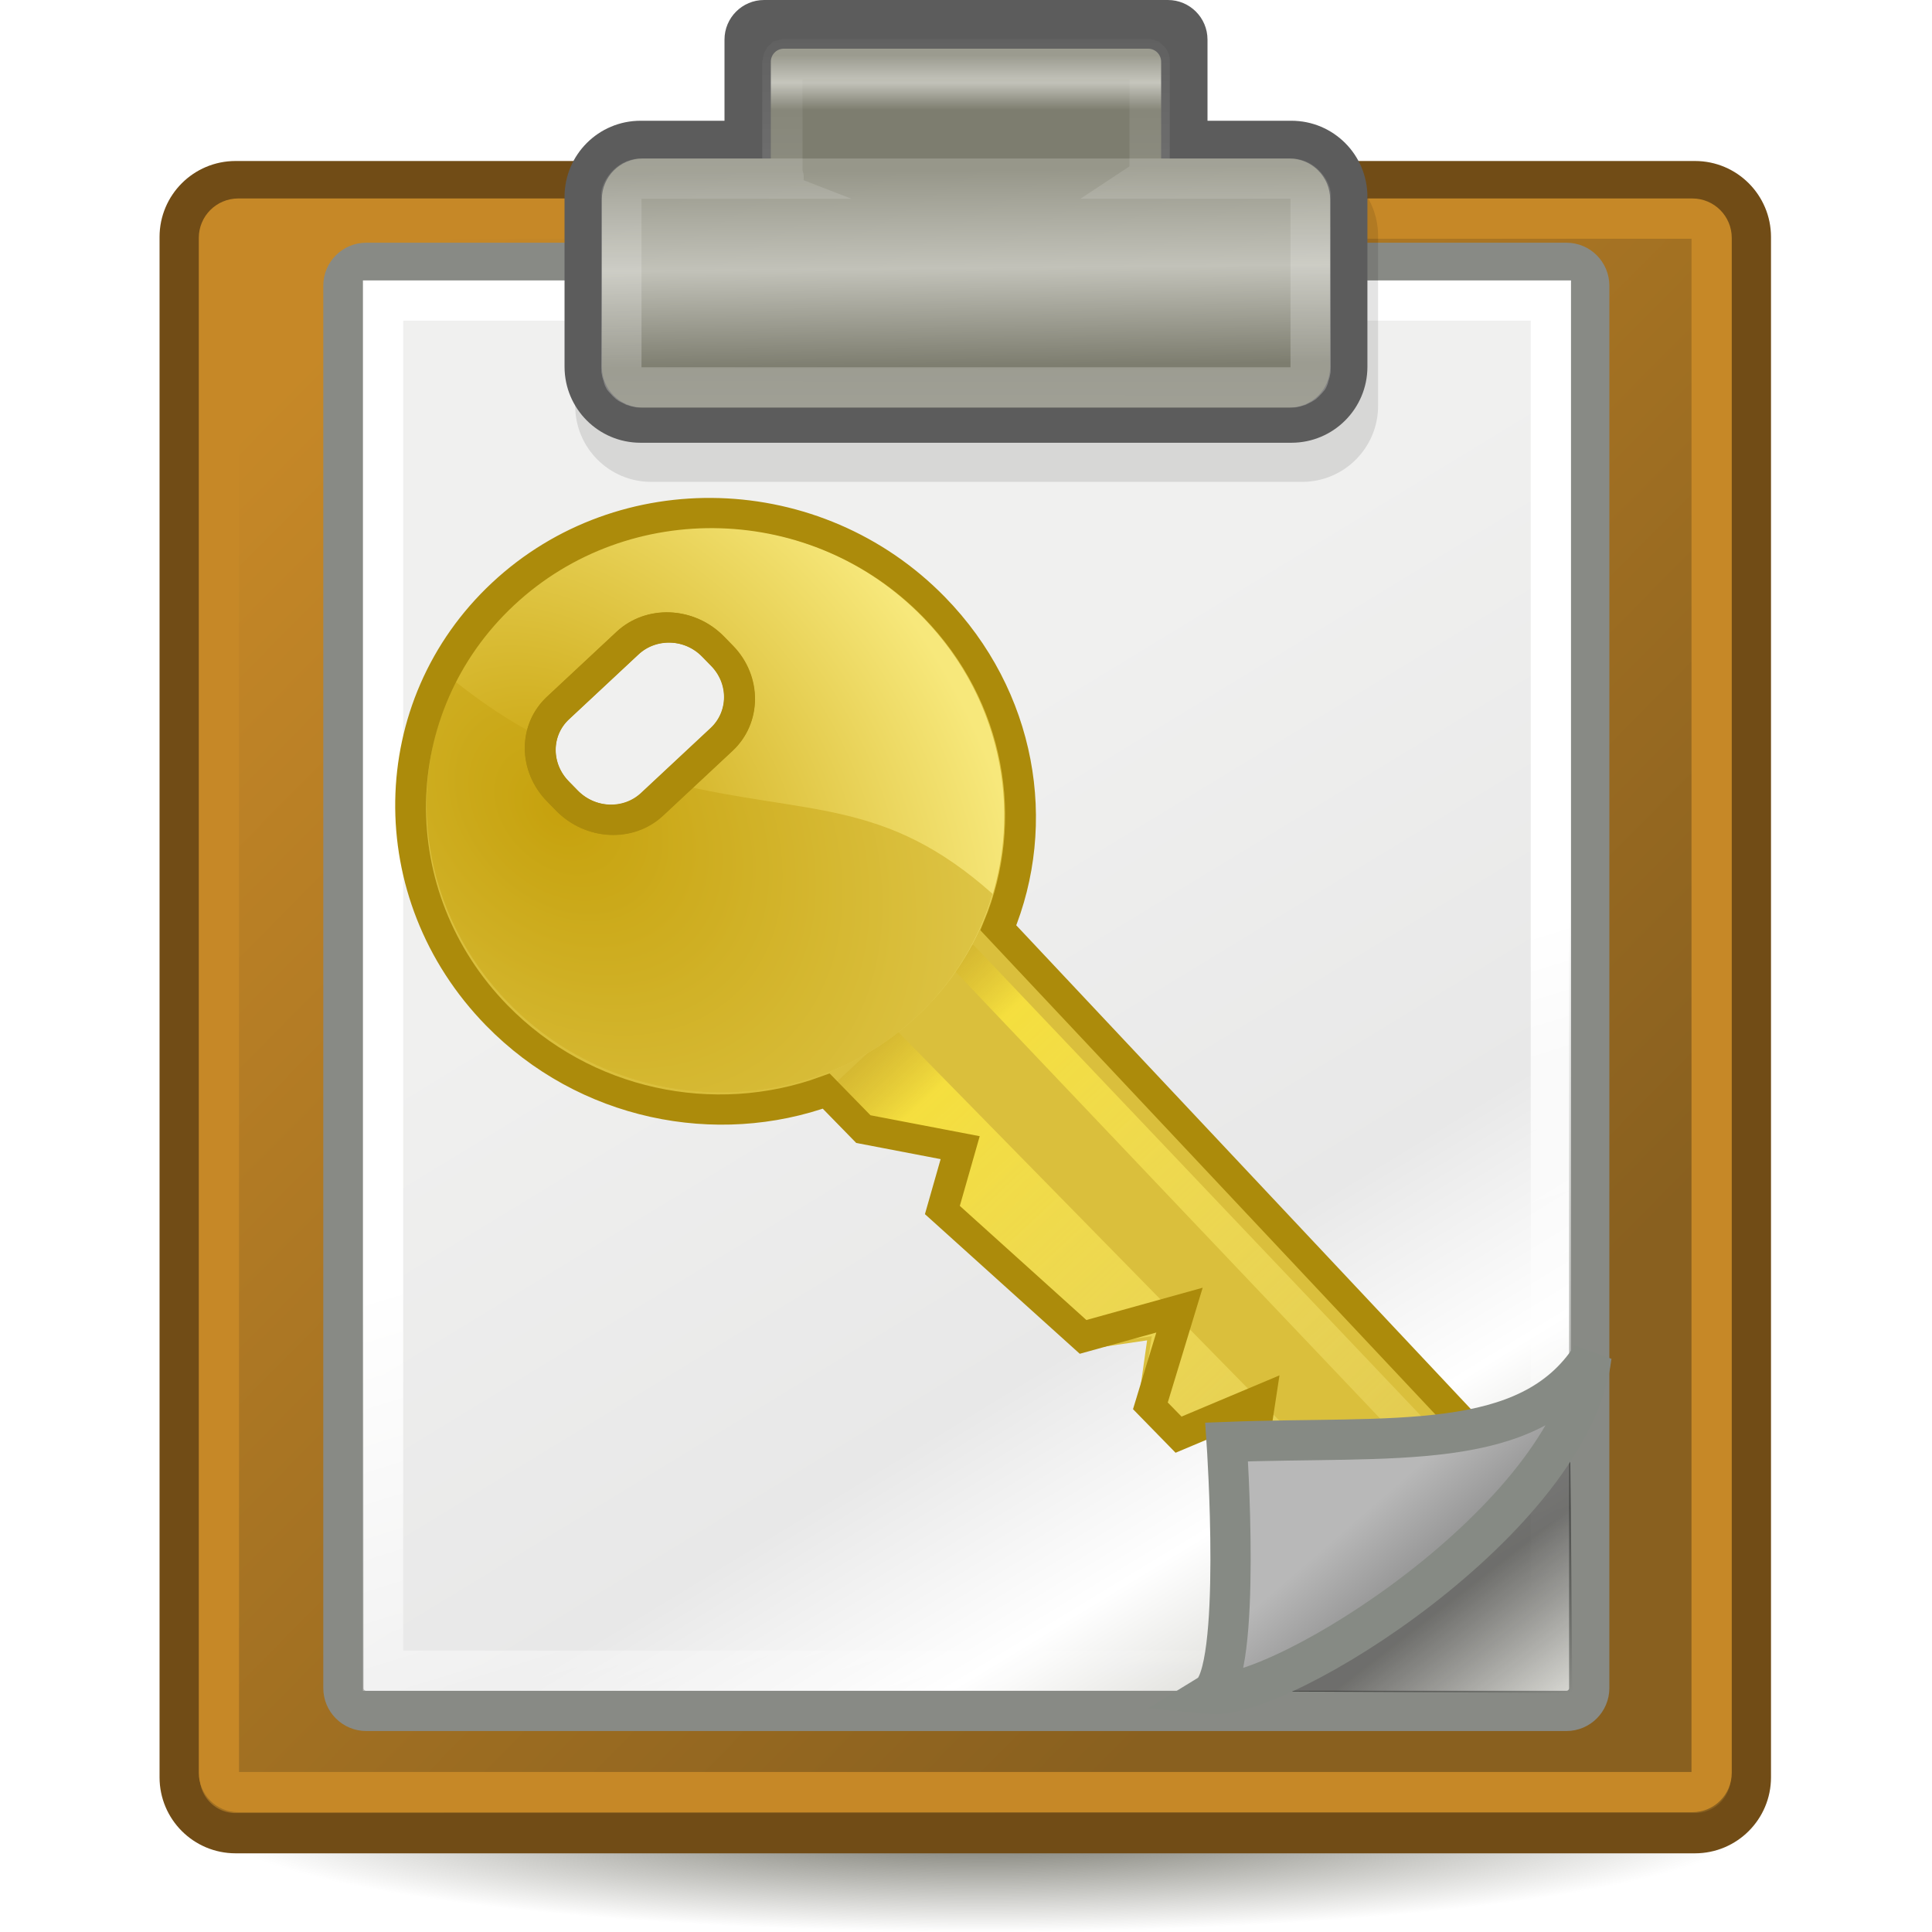
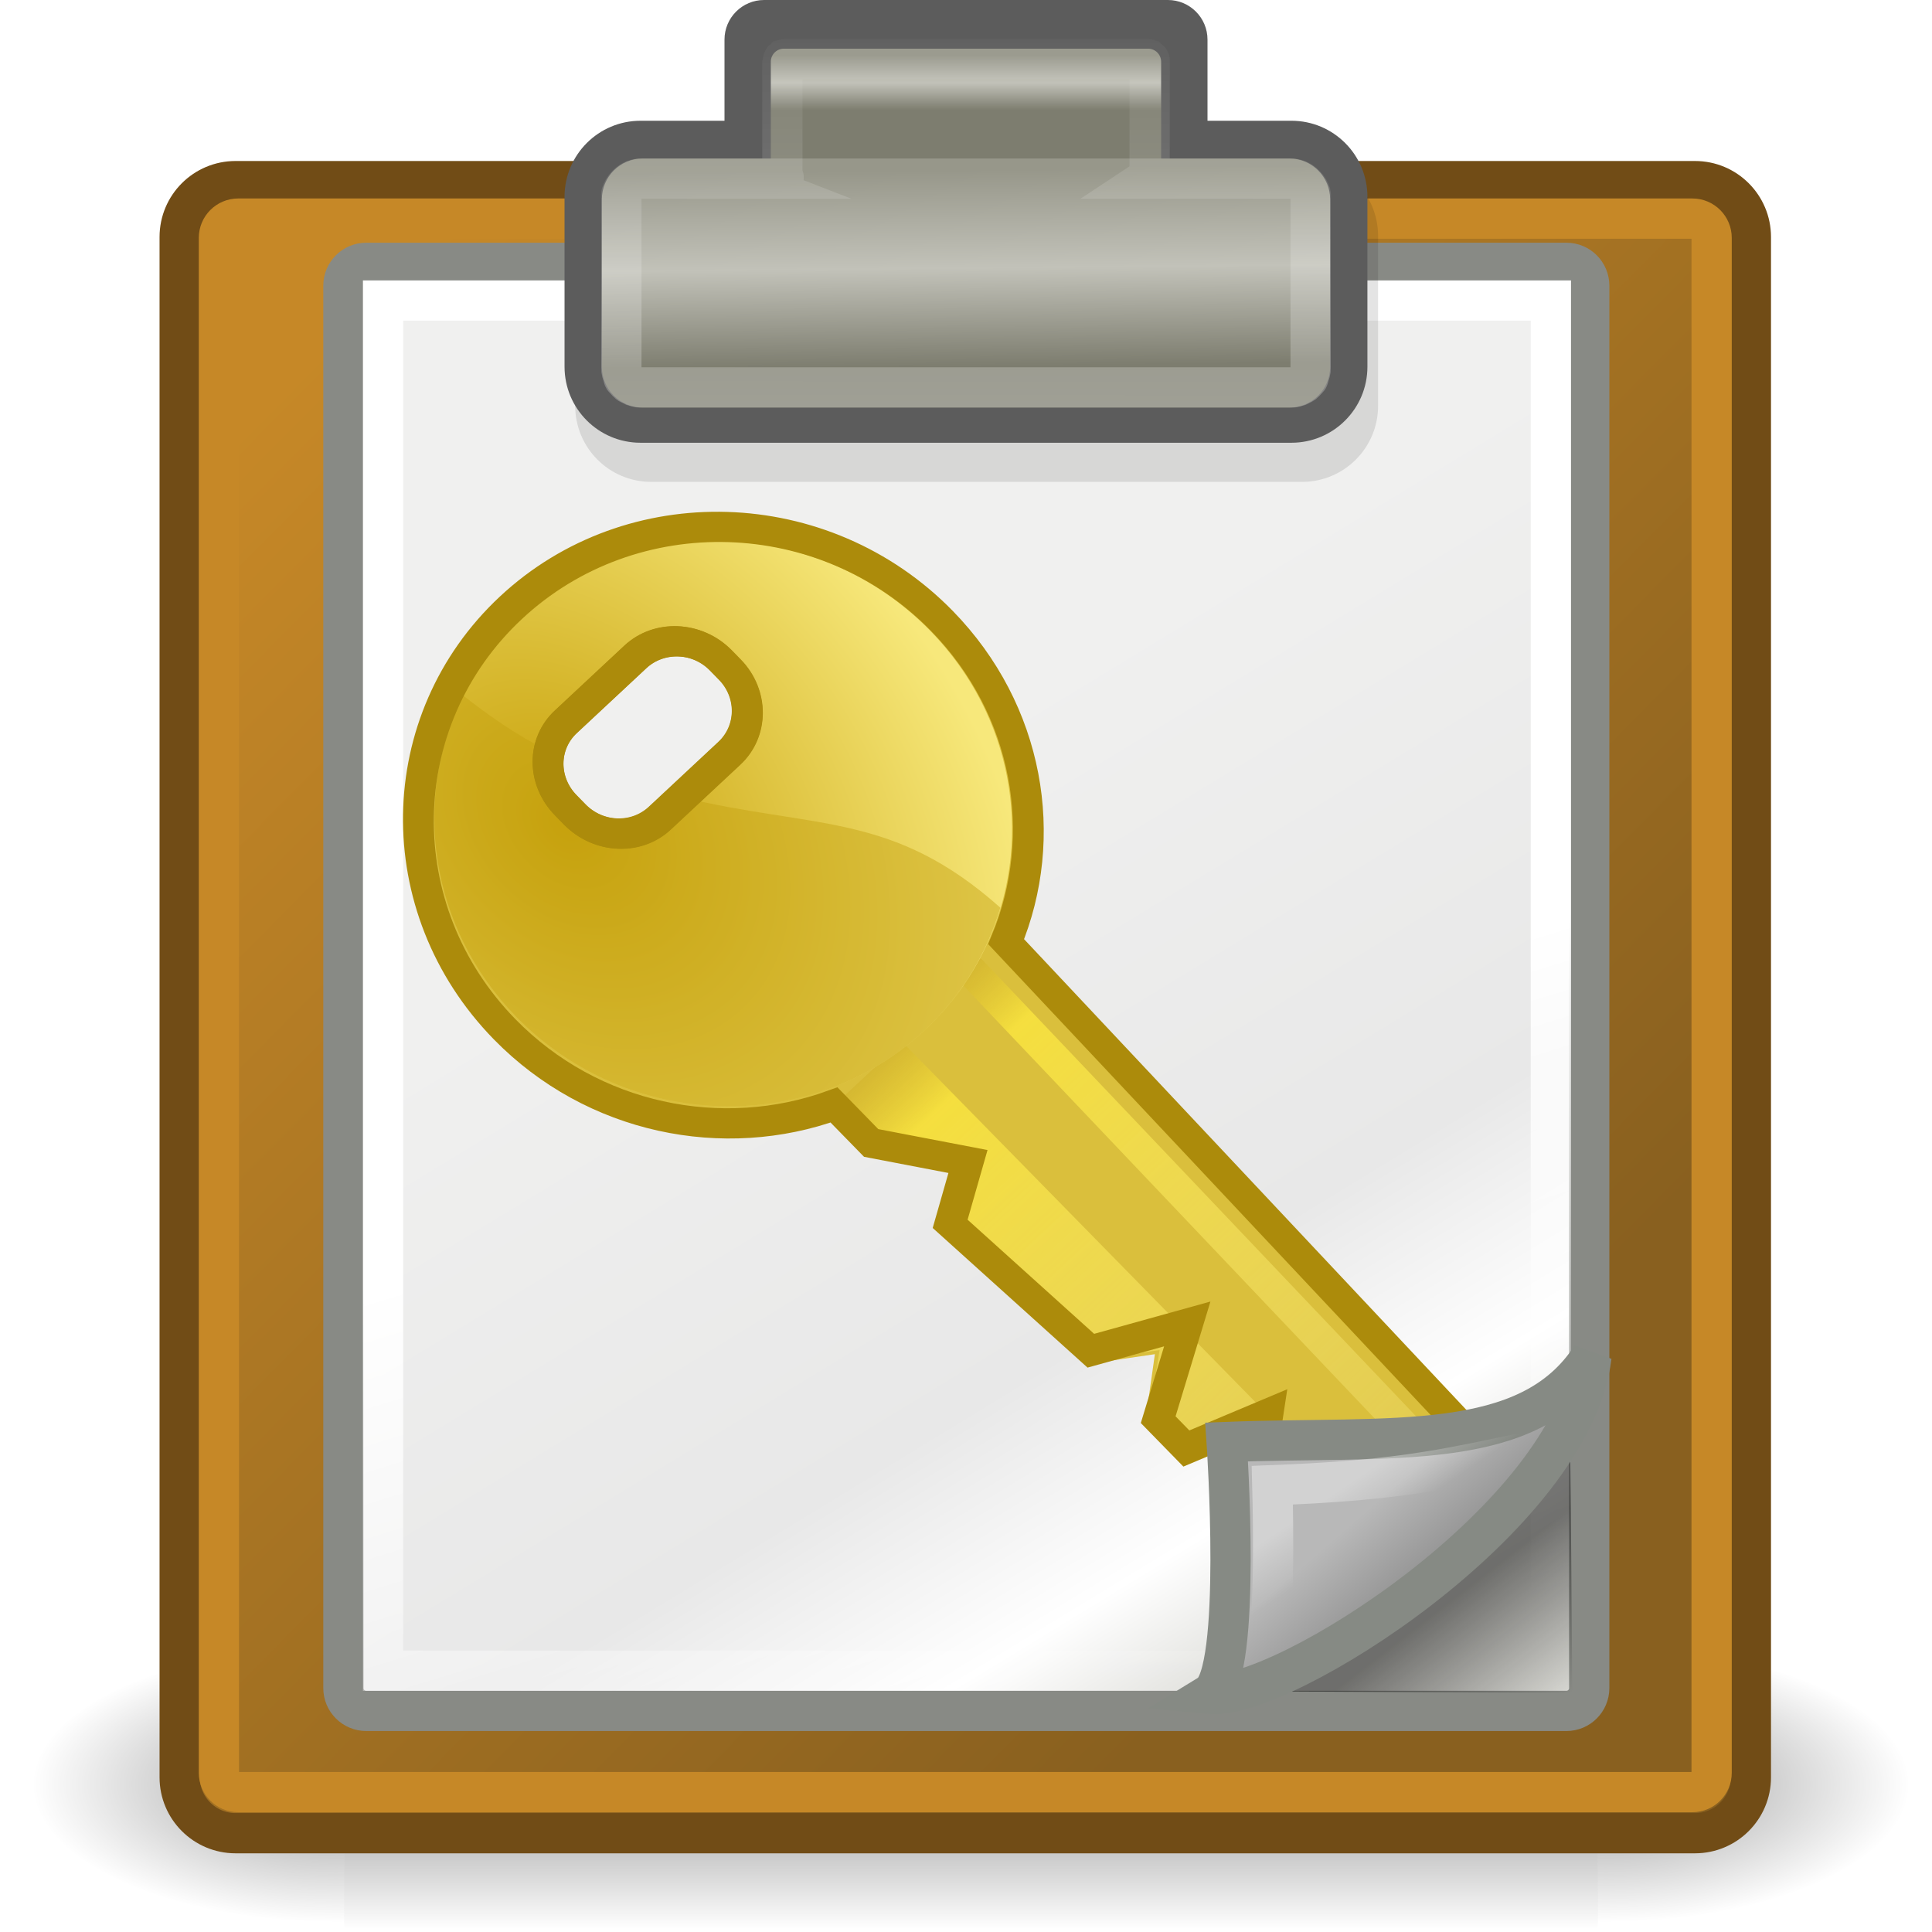
- <svg xmlns="http://www.w3.org/2000/svg" xmlns:xlink="http://www.w3.org/1999/xlink" width="48px" height="48px" id="svg12360">
+ <svg xmlns="http://www.w3.org/2000/svg" xmlns:xlink="http://www.w3.org/1999/xlink" width="48px" height="48px" id="svg12360" version="1.1">
  <defs id="defs12362">
+     <radialGradient xlink:href="#linearGradient5060" id="radialGradient5031" gradientUnits="userSpaceOnUse" gradientTransform="matrix(-2.774389,0,0,1.969706,112.7623,-872.8854)" cx="605.714" cy="486.648" fx="605.714" fy="486.648" r="117.143" />
+     <linearGradient id="linearGradient5060">
+       <stop style="stop-color:black;stop-opacity:1;" offset="0" id="stop5062" />
+       <stop style="stop-color:black;stop-opacity:0;" offset="1" id="stop5064" />
+     </linearGradient>
+     <radialGradient xlink:href="#linearGradient5060" id="radialGradient5029" gradientUnits="userSpaceOnUse" gradientTransform="matrix(2.774389,0,0,1.969706,-1891.633,-872.8854)" cx="605.714" cy="486.648" fx="605.714" fy="486.648" r="117.143" />
+     <linearGradient id="linearGradient5048">
+       <stop style="stop-color:black;stop-opacity:0;" offset="0" id="stop5050" />
+       <stop id="stop5056" offset="0.5" style="stop-color:black;stop-opacity:1;" />
+       <stop style="stop-color:black;stop-opacity:0;" offset="1" id="stop5052" />
+     </linearGradient>
+     <linearGradient xlink:href="#linearGradient5048" id="linearGradient5027" gradientUnits="userSpaceOnUse" gradientTransform="matrix(2.774389,0,0,1.969706,-1892.179,-872.8854)" x1="302.857" y1="366.648" x2="302.857" y2="609.505" />
    <linearGradient id="linearGradient2259">
      <stop style="stop-color:#ffffff;stop-opacity:1;" offset="0" id="stop2261" />
      <stop style="stop-color:#ffffff;stop-opacity:0;" offset="1" id="stop2263" />
    </linearGradient>
    <linearGradient id="linearGradient2251">
      <stop style="stop-color:#ffffff;stop-opacity:1;" offset="0" id="stop2253" />
      <stop style="stop-color:#ffffff;stop-opacity:0;" offset="1" id="stop2255" />
    </linearGradient>
    <linearGradient id="linearGradient2239">
      <stop style="stop-color:#ffffff;stop-opacity:1;" offset="0" id="stop2241" />
      <stop style="stop-color:#ffffff;stop-opacity:0;" offset="1" id="stop2243" />
    </linearGradient>
    <linearGradient id="linearGradient2224">
      <stop style="stop-color:#7c7c7c;stop-opacity:1;" offset="0" id="stop2226" />
      <stop style="stop-color:#b8b8b8;stop-opacity:1;" offset="1" id="stop2228" />
    </linearGradient>
    <linearGradient id="linearGradient2216">
      <stop style="stop-color:#000000;stop-opacity:1;" offset="0" id="stop2218" />
      <stop style="stop-color:#000000;stop-opacity:0;" offset="1" id="stop2220" />
    </linearGradient>
    <linearGradient id="linearGradient15234">
      <stop style="stop-color:#97978a;stop-opacity:1;" offset="0" id="stop15236" />
      <stop id="stop15242" offset="0.5" style="stop-color:#c2c2b9;stop-opacity:1;" />
      <stop style="stop-color:#7d7d6f;stop-opacity:1;" offset="1" id="stop15238" />
    </linearGradient>
    <linearGradient id="linearGradient15218">
      <stop style="stop-color:#f0f0ef;stop-opacity:1;" offset="0" id="stop15220" />
      <stop id="stop2269" offset="0.599" style="stop-color:#e8e8e8;stop-opacity:1;" />
      <stop id="stop2267" offset="0.828" style="stop-color:#ffffff;stop-opacity:1;" />
      <stop style="stop-color:#d8d8d3;stop-opacity:1;" offset="1" id="stop15222" />
    </linearGradient>
    <linearGradient id="linearGradient14484">
      <stop style="stop-color:#c68827;stop-opacity:1;" offset="0" id="stop14486" />
      <stop style="stop-color:#89601f;stop-opacity:1;" offset="1" id="stop14488" />
    </linearGradient>
    <linearGradient id="linearGradient13746">
      <stop style="stop-color:#646459;stop-opacity:1;" offset="0" id="stop13748" />
      <stop style="stop-color:#646459;stop-opacity:0;" offset="1" id="stop13750" />
    </linearGradient>
    <radialGradient xlink:href="#linearGradient13746" id="radialGradient13752" cx="24.648" cy="45.273" fx="24.648" fy="45.273" r="21.011" gradientTransform="matrix(1,0,0,0.110577,4.987330e-17,40.26648)" gradientUnits="userSpaceOnUse" />
    <linearGradient xlink:href="#linearGradient14484" id="linearGradient14490" x1="6.107" y1="10.451" x2="33.857" y2="37.88" gradientUnits="userSpaceOnUse" />
    <linearGradient xlink:href="#linearGradient15218" id="linearGradient15224" x1="22.308" y1="18.992" x2="35.785" y2="39.498" gradientUnits="userSpaceOnUse" gradientTransform="matrix(1.065698,0,0,0.987595,-1.564439,7.487332e-2)" />
    <linearGradient xlink:href="#linearGradient15234" id="linearGradient15240" x1="25.405" y1="3.818" x2="25.464" y2="9.323" gradientUnits="userSpaceOnUse" gradientTransform="matrix(1.052632,0,0,1,-1.789474,0)" />
    <linearGradient xlink:href="#linearGradient2216" id="linearGradient2222" x1="36.812" y1="39.156" x2="39.062" y2="42.062" gradientUnits="userSpaceOnUse" />
    <linearGradient xlink:href="#linearGradient2224" id="linearGradient2230" x1="35.997" y1="40.458" x2="33.665" y2="37.771" gradientUnits="userSpaceOnUse" />
    <linearGradient xlink:href="#linearGradient2239" id="linearGradient2245" x1="25.683" y1="12.172" x2="25.692" y2="-0.203" gradientUnits="userSpaceOnUse" />
    <linearGradient xlink:href="#linearGradient2251" id="linearGradient2257" x1="33.396" y1="36.921" x2="34.17" y2="38.07" gradientUnits="userSpaceOnUse" />
    <linearGradient xlink:href="#linearGradient2259" id="linearGradient2265" x1="26.076" y1="26.697" x2="30.811" y2="42.007" gradientUnits="userSpaceOnUse" />
    <linearGradient xlink:href="#linearGradient15234" id="linearGradient2283" gradientUnits="userSpaceOnUse" gradientTransform="matrix(0.538743,0,0,0.511806,10.8008,-0.58264)" x1="25.405" y1="3.818" x2="25.405" y2="6.481" />
    <linearGradient xlink:href="#linearGradient15234" id="linearGradient2287" gradientUnits="userSpaceOnUse" gradientTransform="matrix(1.005222,0,0,0.883928,-0.627923,0.84375)" x1="25.405" y1="3.818" x2="25.464" y2="9.323" />
-     <radialGradient r="90" fy="515.082" fx="208.841" cy="515.082" cx="208.841" gradientTransform="matrix(0.185453,4.990015e-3,-3.493835e-3,0.146415,-26.52784,-50.8936)" gradientUnits="userSpaceOnUse" id="radialGradient2609" xlink:href="#linearGradient2448" />
-     <radialGradient r="90" fy="515.082" fx="208.841" cy="515.082" cx="208.841" gradientTransform="matrix(0.185453,4.990015e-3,-3.493835e-3,0.146415,-26.52784,-70.8936)" gradientUnits="userSpaceOnUse" id="radialGradient2601" xlink:href="#linearGradient2448" />
-     <radialGradient r="90" fy="515.082" fx="208.841" cy="515.082" cx="208.841" gradientTransform="matrix(1.847789,4.753482e-2,-3.481129e-2,1.394748,-160.4851,-213.9218)" gradientUnits="userSpaceOnUse" id="radialGradient2522" xlink:href="#linearGradient2448" />
-     <linearGradient y2="504.344" x2="567" y1="504.344" x1="336.156" gradientUnits="userSpaceOnUse" id="linearGradient2520" xlink:href="#linearGradient2119" />
-     <linearGradient y2="459.005" x2="564.286" y1="459.005" x1="333.571" gradientTransform="translate(2.713108e-14,-5.103373e-6)" gradientUnits="userSpaceOnUse" id="linearGradient2518" xlink:href="#linearGradient2119" />
-     <radialGradient r="90" fy="515.082" fx="208.841" cy="515.082" cx="208.841" gradientTransform="matrix(1.847789,4.753482e-2,-3.481129e-2,1.394748,-160.4851,-213.9218)" gradientUnits="userSpaceOnUse" id="radialGradient2490" xlink:href="#linearGradient2448" />
-     <linearGradient y2="459.005" x2="564.286" y1="459.005" x1="333.571" gradientTransform="translate(0,-5.103373e-6)" gradientUnits="userSpaceOnUse" id="linearGradient2487" xlink:href="#linearGradient2119" />
-     <linearGradient y2="504.344" x2="567" y1="504.344" x1="336.156" gradientUnits="userSpaceOnUse" id="linearGradient2484" xlink:href="#linearGradient2119" />
-     <radialGradient r="90" fy="515.082" fx="208.841" cy="515.082" cx="208.841" gradientTransform="matrix(1.847789,4.753482e-2,-3.481129e-2,1.394748,-160.4851,-213.9218)" gradientUnits="userSpaceOnUse" id="radialGradient2478" xlink:href="#linearGradient2448" />
-     <linearGradient y2="504.344" x2="567" y1="504.344" x1="336.156" gradientUnits="userSpaceOnUse" id="linearGradient2476" xlink:href="#linearGradient2119" />
-     <linearGradient y2="459.005" x2="564.286" y1="459.005" x1="333.571" gradientTransform="translate(0,-5.103373e-6)" gradientUnits="userSpaceOnUse" id="linearGradient2474" xlink:href="#linearGradient2119" />
-     <radialGradient r="90" fy="515.082" fx="208.841" cy="515.082" cx="208.841" gradientTransform="matrix(1.847789,4.753482e-2,-3.481129e-2,1.394748,-160.4851,-213.9218)" gradientUnits="userSpaceOnUse" id="radialGradient2446" xlink:href="#linearGradient2448" />
-     <radialGradient r="90" fy="515.082" fx="208.841" cy="515.082" cx="208.841" gradientTransform="matrix(1.848149,2.978268e-2,-1.548075e-2,0.990149,-170.5172,-1.812833)" gradientUnits="userSpaceOnUse" id="radialGradient2438" xlink:href="#linearGradient2414" />
-     <radialGradient gradientUnits="userSpaceOnUse" gradientTransform="matrix(1.826087,2.970972e-2,-1.529595e-2,0.987724,-166.6825,-0.41523)" r="90" fy="515.082" fx="208.841" cy="515.082" cx="208.841" id="radialGradient2412" xlink:href="#linearGradient2414" />
-     <linearGradient gradientUnits="userSpaceOnUse" y2="504.344" x2="567" y1="504.344" x1="336.156" id="linearGradient2376" xlink:href="#linearGradient2119" />
-     <linearGradient gradientTransform="translate(0,-5.103373e-6)" gradientUnits="userSpaceOnUse" y2="459.005" x2="564.286" y1="459.005" x1="333.571" id="linearGradient2125" xlink:href="#linearGradient2119" />
-     <linearGradient id="linearGradient2041">
-       <stop id="stop2043" offset="0" style="stop-color:#d9d9d9;stop-opacity:1;" />
-       <stop id="stop2045" offset="1" style="stop-color:#d9d9d9;stop-opacity:0;" />
-     </linearGradient>
+     <linearGradient xlink:href="#linearGradient2119" id="linearGradient1489" gradientUnits="userSpaceOnUse" gradientTransform="matrix(0.09274505,0,0,0.09848387,-8.477303,-25.38746)" x1="333.571" y1="459.005" x2="564.286" y2="459.005" />
    <linearGradient id="linearGradient2119">
      <stop id="stop2121" offset="0" style="stop-color:#d2b32a;stop-opacity:0.567;" />
      <stop style="stop-color:#ffeb3f;stop-opacity:0.722;" offset="0.11" id="stop2378" />
      <stop id="stop2123" offset="1" style="stop-color:#fff493;stop-opacity:0.231;" />
    </linearGradient>
-     <linearGradient id="linearGradient2390">
-       <stop style="stop-color:#ac8b0b;stop-opacity:1;" offset="0" id="stop2392" />
-       <stop style="stop-color:#ac8b0b;stop-opacity:0;" offset="1" id="stop2394" />
+     <linearGradient xlink:href="#linearGradient2119" id="linearGradient1491" gradientUnits="userSpaceOnUse" gradientTransform="matrix(0.09274505,0,0,0.09848387,-8.477303,-25.38746)" x1="336.156" y1="504.344" x2="567" y2="504.344" />
+     <linearGradient id="linearGradient3097">
+       <stop id="stop3099" offset="0" style="stop-color:#d2b32a;stop-opacity:0.567;" />
+       <stop style="stop-color:#ffeb3f;stop-opacity:0.722;" offset="0.11" id="stop3101" />
+       <stop id="stop3103" offset="1" style="stop-color:#fff493;stop-opacity:0.231;" />
    </linearGradient>
-     <linearGradient id="linearGradient2414">
-       <stop id="stop2416" offset="0" style="stop-color:#f8e082;stop-opacity:1;" />
-       <stop id="stop2418" offset="1" style="stop-color:#cba40d;stop-opacity:1;" />
-     </linearGradient>
+     <radialGradient xlink:href="#linearGradient2448" id="radialGradient1493" gradientUnits="userSpaceOnUse" gradientTransform="matrix(0.185453,0.00499002,-0.00349383,0.146415,-26.52784,-50.8936)" cx="208.841" cy="515.082" fx="208.841" fy="515.082" r="90" />
    <linearGradient id="linearGradient2448">
      <stop style="stop-color:#c8a20b;stop-opacity:1;" offset="0" id="stop2450" />
      <stop style="stop-color:#f7e87b;stop-opacity:1" offset="1" id="stop2452" />
    </linearGradient>
-     <linearGradient xlink:href="#linearGradient2119" id="linearGradient1489" gradientUnits="userSpaceOnUse" gradientTransform="matrix(9.274505e-2,-9.869407e-18,-3.577000e-19,9.848387e-2,-8.477303,-25.38746)" x1="333.571" y1="459.005" x2="564.286" y2="459.005" />
-     <linearGradient xlink:href="#linearGradient2119" id="linearGradient1491" gradientUnits="userSpaceOnUse" gradientTransform="matrix(9.274505e-2,-9.869407e-18,-3.577000e-19,9.848387e-2,-8.477303,-25.38746)" x1="336.156" y1="504.344" x2="567" y2="504.344" />
-     <radialGradient xlink:href="#linearGradient2448" id="radialGradient1493" gradientUnits="userSpaceOnUse" gradientTransform="matrix(0.185453,4.990015e-3,-3.493835e-3,0.146415,-26.52784,-50.8936)" cx="208.841" cy="515.082" fx="208.841" fy="515.082" r="90" />
  </defs>
  <g id="layer1">
-     <path style="opacity:1;fill:url(#radialGradient13752);fill-opacity:1;fill-rule:evenodd;stroke:none;stroke-width:0.909;stroke-linecap:butt;stroke-linejoin:miter;stroke-miterlimit:4;stroke-dasharray:none;stroke-dashoffset:0;stroke-opacity:1" id="path13018" d="M 45.659 45.273 A 21.011 2.323 0 1 1  3.637,45.273 A 21.011 2.323 0 1 1  45.659 45.273 z" transform="matrix(0.913383,0,0,1.178892,1.920946,-8.11047)" />
+     <g style="display:inline" id="g5022" transform="matrix(2.325216e-2,0,0,1.485743e-2,44.80627,43.06039)">
+       <rect y="-150.697" x="-1559.252" height="478.357" width="1339.633" id="rect4173" style="opacity:0.402;color:black;fill:url(#linearGradient5027);fill-opacity:1;fill-rule:nonzero;stroke:none;stroke-width:1;stroke-linecap:round;stroke-linejoin:miter;marker:none;marker-start:none;marker-mid:none;marker-end:none;stroke-miterlimit:4;stroke-dasharray:none;stroke-dashoffset:0;stroke-opacity:1;visibility:visible;display:inline;overflow:visible" />
+       <path id="path5058" d="M -219.619,-150.68 C -219.619,-150.68 -219.619,327.65 -219.619,327.65 C -76.745,328.551 125.781,220.481 125.781,88.454 C 125.781,-43.572 -33.655,-150.68 -219.619,-150.68 z " style="opacity:0.402;color:black;fill:url(#radialGradient5029);fill-opacity:1;fill-rule:nonzero;stroke:none;stroke-width:1;stroke-linecap:round;stroke-linejoin:miter;marker:none;marker-start:none;marker-mid:none;marker-end:none;stroke-miterlimit:4;stroke-dasharray:none;stroke-dashoffset:0;stroke-opacity:1;visibility:visible;display:inline;overflow:visible" />
+       <path style="opacity:0.402;color:black;fill:url(#radialGradient5031);fill-opacity:1;fill-rule:nonzero;stroke:none;stroke-width:1;stroke-linecap:round;stroke-linejoin:miter;marker:none;marker-start:none;marker-mid:none;marker-end:none;stroke-miterlimit:4;stroke-dasharray:none;stroke-dashoffset:0;stroke-opacity:1;visibility:visible;display:inline;overflow:visible" d="M -1559.252,-150.68 C -1559.252,-150.68 -1559.252,327.65 -1559.252,327.65 C -1702.127,328.551 -1904.652,220.481 -1904.652,88.454 C -1904.652,-43.572 -1745.216,-150.68 -1559.252,-150.68 z " id="path5018" />
+     </g>
    <rect style="opacity:1;fill:url(#linearGradient14490);fill-opacity:1.0;fill-rule:evenodd;stroke:#714c16;stroke-width:1;stroke-linecap:butt;stroke-linejoin:miter;stroke-miterlimit:4;stroke-dasharray:none;stroke-dashoffset:0;stroke-opacity:1" id="rect12368" width="39.036" height="41.045" x="4.464" y="4.5" rx="1.388" ry="1.388" />
    <rect style="opacity:1;fill:url(#linearGradient15224);fill-opacity:1;fill-rule:evenodd;stroke:#888a85;stroke-width:1;stroke-linecap:butt;stroke-linejoin:miter;stroke-miterlimit:4;stroke-dasharray:none;stroke-dashoffset:0;stroke-opacity:1" id="rect12413" width="30.952" height="35.977" x="8.532" y="6.53" rx="0.567" ry="0.567" />
    <rect style="opacity:1;fill:#5c5c5c;fill-opacity:1;fill-rule:evenodd;stroke:none;stroke-width:1;stroke-linecap:butt;stroke-linejoin:miter;stroke-miterlimit:4;stroke-dasharray:none;stroke-dashoffset:0;stroke-opacity:1" id="rect13756" width="12" height="4" x="18" y="0" rx="0.984" ry="0.984" />
    <rect style="opacity:1;fill:none;fill-opacity:1;fill-rule:evenodd;stroke:url(#linearGradient2265);stroke-width:1;stroke-linecap:butt;stroke-linejoin:miter;stroke-miterlimit:4;stroke-dasharray:none;stroke-dashoffset:0;stroke-opacity:1" id="rect15244" width="29.014" height="34.041" x="9.517" y="7.467" rx="0" ry="0" />
    <rect style="opacity:1;fill:none;fill-opacity:1;fill-rule:evenodd;stroke:#c68827;stroke-width:1;stroke-linecap:butt;stroke-linejoin:miter;stroke-miterlimit:4;stroke-dasharray:none;stroke-dashoffset:0;stroke-opacity:1" id="rect15974" width="37.086" height="39.093" x="5.439" y="5.431" rx="0.479" ry="0.479" />
    <rect ry="1.388" rx="1.388" y="4.472" x="14.791" height="7" width="18.947" id="rect2208" style="opacity:0.108;fill:#000000;fill-opacity:1;fill-rule:evenodd;stroke:#000000;stroke-width:1;stroke-linecap:butt;stroke-linejoin:miter;stroke-miterlimit:4;stroke-dasharray:none;stroke-dashoffset:0;stroke-opacity:1" />
    <rect ry="1.388" rx="1.388" y="3.5" x="14.526" height="7" width="18.947" id="rect2285" style="opacity:1;fill:url(#linearGradient15240);fill-opacity:1;fill-rule:evenodd;stroke:#5c5c5c;stroke-width:1;stroke-linecap:butt;stroke-linejoin:miter;stroke-miterlimit:4;stroke-dasharray:none;stroke-dashoffset:0;stroke-opacity:1" />
    <rect ry="0.325" rx="0.325" y="1.209" x="19.151" height="3.583" width="9.697" id="rect2281" style="opacity:1;fill:url(#linearGradient2283);fill-opacity:1;fill-rule:evenodd;stroke:none;stroke-width:1;stroke-linecap:butt;stroke-linejoin:miter;stroke-miterlimit:4;stroke-dasharray:none;stroke-dashoffset:0;stroke-opacity:1" />
    <rect style="opacity:1;fill:url(#linearGradient2287);fill-opacity:1;fill-rule:evenodd;stroke:none;stroke-width:1;stroke-linecap:butt;stroke-linejoin:miter;stroke-miterlimit:4;stroke-dasharray:none;stroke-dashoffset:0;stroke-opacity:1" id="rect13754" width="18.094" height="6.188" x="14.953" y="3.938" rx="1.013" ry="1.013" />
    <path style="opacity:0.489;color:#000000;fill:url(#linearGradient2222);fill-opacity:1.0;fill-rule:evenodd;stroke:none;stroke-width:1;stroke-linecap:butt;stroke-linejoin:miter;marker:none;marker-start:none;marker-mid:none;marker-end:none;stroke-miterlimit:4;stroke-dasharray:none;stroke-dashoffset:0;stroke-opacity:1;visibility:visible;display:inline;overflow:visible" d="M 39.018,36.25 L 39.062,42.062 L 30.562,42.018 L 39.018,36.25 z " id="path2212" />
    <path style="opacity:0.317;fill:none;fill-opacity:1;fill-rule:evenodd;stroke:url(#linearGradient2245);stroke-width:1;stroke-linecap:butt;stroke-linejoin:miter;stroke-miterlimit:4;stroke-dasharray:none;stroke-dashoffset:0;stroke-opacity:1" d="M 19.469 1.469 C 19.467 1.471 19.47 1.498 19.469 1.5 C 19.468 1.503 19.438 1.497 19.438 1.5 L 19.438 4.375 C 19.438 4.381 19.466 4.401 19.469 4.406 C 19.471 4.408 19.466 4.436 19.469 4.438 L 15.938 4.438 C 15.92 4.438 15.892 4.436 15.875 4.438 C 15.841 4.443 15.781 4.457 15.75 4.469 C 15.612 4.527 15.482 4.668 15.438 4.812 C 15.427 4.854 15.438 4.924 15.438 4.969 L 15.438 9.125 C 15.438 9.143 15.436 9.17 15.438 9.188 C 15.443 9.222 15.457 9.281 15.469 9.312 C 15.478 9.336 15.487 9.385 15.5 9.406 C 15.505 9.413 15.526 9.431 15.531 9.438 C 15.552 9.463 15.6 9.51 15.625 9.531 C 15.638 9.541 15.673 9.554 15.688 9.562 C 15.702 9.57 15.735 9.587 15.75 9.594 C 15.781 9.605 15.841 9.62 15.875 9.625 C 15.892 9.627 15.92 9.625 15.938 9.625 L 32.062 9.625 C 32.08 9.625 32.108 9.627 32.125 9.625 C 32.159 9.62 32.219 9.605 32.25 9.594 C 32.265 9.587 32.298 9.57 32.312 9.562 C 32.327 9.554 32.362 9.541 32.375 9.531 C 32.4 9.51 32.448 9.463 32.469 9.438 C 32.474 9.431 32.495 9.413 32.5 9.406 C 32.513 9.385 32.522 9.336 32.531 9.312 C 32.543 9.281 32.557 9.222 32.562 9.188 C 32.564 9.17 32.562 9.143 32.562 9.125 L 32.562 4.969 C 32.562 4.924 32.573 4.854 32.562 4.812 C 32.518 4.668 32.388 4.527 32.25 4.469 C 32.219 4.457 32.159 4.443 32.125 4.438 C 32.108 4.436 32.08 4.438 32.062 4.438 L 28.531 4.438 C 28.534 4.436 28.529 4.408 28.531 4.406 C 28.534 4.401 28.562 4.381 28.562 4.375 L 28.562 1.5 C 28.562 1.497 28.532 1.503 28.531 1.5 C 28.53 1.498 28.533 1.471 28.531 1.469 C 28.528 1.468 28.503 1.469 28.5 1.469 L 19.5 1.469 C 19.497 1.469 19.472 1.468 19.469 1.469 z " id="rect2232" />
-     <g style="display:inline" id="g1446" transform="matrix(0.546265,0.559293,-0.536663,0.500825,21.97027,1.507811)">
-       <path id="path1306" d="M 13.781,11.719 C 8.442,11.719 4.125,16.252 4.125,21.844 C 4.125,27.435 8.442,31.969 13.781,31.969 C 17.786,31.969 21.219,29.418 22.688,25.781 L 24.375,25.781 L 26.906,24.375 L 27.469,25.781 L 34.469,25.375 L 35.438,23.906 L 36.531,25.375 L 38.312,25.375 L 39.281,23.094 L 40.375,24.781 L 42,24.781 C 42.012,24.781 42.023,24.79 42.031,24.781 C 42.04,24.773 42.063,24.763 42.062,24.75 C 42.062,24.75 45.188,21.75 45.188,21.75 C 45.188,21.75 43.938,18.188 43.938,18.188 L 22.625,17.75 C 21.125,14.19 17.733,11.719 13.781,11.719 z M 9.906,18 L 10.312,18 C 11.382,18 12.25,18.904 12.25,20 L 12.25,23.219 C 12.25,24.315 11.382,25.188 10.312,25.188 L 9.906,25.188 C 8.836,25.188 7.969,24.315 7.969,23.219 L 7.969,20 C 7.969,18.904 8.836,18 9.906,18 z " style="opacity:1;fill:#dabf3c;fill-opacity:1;fill-rule:evenodd;stroke:none;stroke-width:1;stroke-linecap:butt;stroke-linejoin:round;stroke-miterlimit:4;stroke-dasharray:none;stroke-opacity:1" />
-       <path id="rect2116" d="M 22.504,18.755 L 43.813,19.069 C 43.838,19.069 43.857,19.086 43.857,19.106 L 43.857,20.096 C 43.857,20.117 43.838,20.134 43.813,20.134 L 22.504,19.82 C 22.48,19.82 22.46,19.803 22.46,19.782 L 22.46,18.792 C 22.46,18.772 22.48,18.755 22.504,18.755 z " style="fill:url(#linearGradient1489);fill-opacity:1;fill-rule:evenodd;stroke:none;stroke-width:0.312;stroke-linecap:butt;stroke-linejoin:round;stroke-miterlimit:4;stroke-opacity:1" />
-       <path id="path2363" d="M 44.109,22.593 L 22.737,22.639 C 22.716,22.639 22.7,22.687 22.7,22.75 L 22.7,25.578 L 24.377,25.578 L 26.899,24.171 L 27.467,25.578 L 34.455,25.184 L 35.443,23.694 L 36.521,25.184 L 38.298,25.184 L 39.286,22.907 L 40.365,24.593 L 42.011,24.593 C 42.023,24.593 42.034,24.589 42.043,24.581 C 42.051,24.573 42.057,24.56 42.057,24.547 C 42.057,24.547 43.183,23.475 44.109,22.593 z " style="opacity:1;fill:url(#linearGradient1491);fill-opacity:1;fill-rule:evenodd;stroke:none;stroke-width:1;stroke-linecap:butt;stroke-linejoin:round;stroke-miterlimit:4;stroke-dasharray:none;stroke-opacity:1" />
+     <g style="display:inline" id="g1446" transform="matrix(0.546265,0.559293,-0.536663,0.500825,22.164,1.851813)">
+       <path id="path1306" d="m 13.781,11.719 c -5.339,0 -9.656,4.533 -9.656,10.125 2e-7,5.592 4.317,10.125 9.656,10.125 4.005,0 7.438,-2.551 8.906,-6.188 l 1.688,0 2.531,-1.406 0.562,1.406 7,-0.406 0.969,-1.469 1.094,1.469 1.781,0 0.969,-2.281 1.094,1.688 1.625,0 c 0.012,0 0.023,0.008 0.031,0 0.009,-0.008 0.031,-0.018 0.031,-0.031 0,0 3.125,-3 3.125,-3 10e-7,0 -1.25,-3.562 -1.25,-3.562 L 22.625,17.75 C 21.125,14.19 17.733,11.719 13.781,11.719 z M 9.906,18 10.312,18 c 1.07,0 1.938,0.904 1.938,2 l 0,3.219 c 0,1.096 -0.868,1.969 -1.938,1.969 l -0.406,0 c -1.07,0 -1.938,-0.872 -1.938,-1.969 l 0,-3.219 c 0,-1.096 0.868,-2 1.938,-2 z" style="fill:#dabf3c;fill-opacity:1;fill-rule:evenodd;stroke:none" />
+       <path id="rect2116" d="m 22.504,18.755 21.309,0.314 c 0.025,0 0.044,0.017 0.044,0.038 l 0,0.99 c 0,0.021 -0.02,0.038 -0.044,0.038 L 22.504,19.82 c -0.025,0 -0.044,-0.017 -0.044,-0.038 l 0,-0.99 c 0,-0.021 0.02,-0.038 0.044,-0.038 z" style="fill:url(#linearGradient1489);fill-opacity:1;fill-rule:evenodd;stroke:none" />
+       <path id="path2363" d="m 44.109,22.593 -21.372,0.046 c -0.022,0 -0.038,0.049 -0.038,0.111 l 0,2.828 1.678,0 2.522,-1.406 0.568,1.406 6.988,-0.394 0.988,-1.49 1.078,1.49 1.777,0 0.988,-2.277 1.078,1.687 1.646,0 c 0.012,0 0.023,-0.004 0.032,-0.012 0.009,-0.008 0.014,-0.021 0.014,-0.034 0,0 1.126,-1.072 2.052,-1.954 z" style="fill:url(#linearGradient1491);fill-opacity:1;fill-rule:evenodd;stroke:none" />
      <g transform="matrix(1.01489,0,0,1.01489,-0.204735,-0.324784)" id="g3586">
-         <path style="fill:url(#radialGradient1493);fill-opacity:1;fill-rule:evenodd;stroke:none;stroke-width:0.312;stroke-linecap:butt;stroke-linejoin:round;stroke-miterlimit:4;stroke-opacity:1" d="M 13.75,12.375 C 8.764,12.375 4.719,16.603 4.719,21.812 C 4.719,27.022 8.764,31.25 13.75,31.25 C 18.736,31.25 22.781,27.022 22.781,21.812 C 22.781,16.603 18.736,12.375 13.75,12.375 z M 9.906,18 L 10.312,18 C 11.382,18 12.25,18.904 12.25,20 L 12.25,23.219 C 12.25,24.315 11.382,25.188 10.312,25.188 L 9.906,25.188 C 8.836,25.188 7.969,24.315 7.969,23.219 L 7.969,20 C 7.969,18.904 8.836,18 9.906,18 z " id="path2380" />
-         <path style="opacity:0.454;fill:#c4a00f;fill-opacity:1;fill-rule:evenodd;stroke:none;stroke-width:0.312;stroke-linecap:butt;stroke-linejoin:round;stroke-miterlimit:4;stroke-opacity:1" d="M 21.594,17.156 C 17.079,17.493 15.849,19.745 12.25,22.188 L 12.25,23.219 C 12.25,24.315 11.382,25.188 10.312,25.188 L 9.906,25.188 C 9.238,25.188 8.721,24.807 8.375,24.281 C 7.285,24.684 6.268,24.885 5.25,25.031 C 6.51,28.659 9.845,31.25 13.75,31.25 C 18.736,31.25 22.781,27.022 22.781,21.812 C 22.781,20.118 22.343,18.532 21.594,17.156 z " id="path2440" />
+         <path style="fill:url(#radialGradient1493);fill-opacity:1;fill-rule:evenodd;stroke:none" d="m 13.75,12.375 c -4.986,0 -9.031,4.228 -9.031,9.438 0,5.21 4.045,9.438 9.031,9.438 4.986,0 9.031,-4.228 9.031,-9.438 0,-5.21 -4.045,-9.438 -9.031,-9.438 z M 9.906,18 10.312,18 c 1.07,0 1.938,0.904 1.938,2 l 0,3.219 c 0,1.096 -0.868,1.969 -1.938,1.969 l -0.406,0 c -1.07,0 -1.938,-0.872 -1.938,-1.969 l 0,-3.219 c 0,-1.096 0.868,-2 1.938,-2 z" id="path2380" />
+         <path style="opacity:0.454;fill:#c4a00f;fill-opacity:1;fill-rule:evenodd;stroke:none" d="M 21.594,17.156 C 17.079,17.493 15.849,19.745 12.25,22.188 l 0,1.031 c 0,1.096 -0.868,1.969 -1.938,1.969 l -0.406,0 c -0.668,0 -1.185,-0.381 -1.531,-0.906 -1.09,0.403 -2.107,0.604 -3.125,0.75 1.26,3.628 4.595,6.219 8.5,6.219 4.986,1e-6 9.031,-4.228 9.031,-9.438 0,-1.695 -0.438,-3.281 -1.188,-4.656 z" id="path2440" />
      </g>
-       <path id="rect2420" d="M 9.895,18.013 L 10.308,18.013 C 11.378,18.013 12.24,18.896 12.24,19.992 L 12.24,23.212 C 12.24,24.308 11.378,25.191 10.308,25.191 L 9.895,25.191 C 8.825,25.191 7.964,24.308 7.964,23.212 L 7.964,19.992 C 7.964,18.896 8.825,18.013 9.895,18.013 z " style="fill:none;fill-opacity:0.941;fill-rule:evenodd;stroke:#ac8b0b;stroke-width:1;stroke-linecap:butt;stroke-linejoin:round;stroke-miterlimit:4;stroke-dasharray:none;stroke-opacity:1" />
-       <path style="opacity:1;fill:none;fill-opacity:1;fill-rule:evenodd;stroke:#ac8b0b;stroke-width:1;stroke-linecap:butt;stroke-linejoin:miter;stroke-miterlimit:4;stroke-dasharray:none;stroke-opacity:1" d="M 13.781,11.719 C 8.442,11.719 4.125,16.252 4.125,21.844 C 4.125,27.435 8.442,31.969 13.781,31.969 C 17.786,31.969 21.219,29.418 22.688,25.781 L 24.375,25.781 L 26.906,23.875 L 27.969,25.781 L 33.969,25.375 L 35.438,22.406 L 37.031,25.375 L 38.312,25.375 L 39.281,22.594 L 40.875,24.781 L 42,24.781 C 42.012,24.781 42.023,24.79 42.031,24.781 C 42.04,24.773 42.063,24.763 42.062,24.75 C 42.062,24.75 45.188,21.75 45.188,21.75 C 45.188,21.75 43.938,18.188 43.938,18.188 L 22.625,17.75 C 21.125,14.19 17.733,11.719 13.781,11.719 z M 9.906,18 L 10.312,18 C 11.382,18 12.25,18.904 12.25,20 L 12.25,23.219 C 12.25,24.315 11.382,25.188 10.312,25.188 L 9.906,25.188 C 8.836,25.188 7.969,24.315 7.969,23.219 L 7.969,20 C 7.969,18.904 8.836,18 9.906,18 z " id="path3594" />
+       <path id="rect2420" d="m 9.895,18.013 0.413,0 c 1.07,0 1.931,0.883 1.931,1.979 l 0,3.219 c 0,1.096 -0.861,1.979 -1.931,1.979 l -0.413,0 c -1.07,0 -1.931,-0.883 -1.931,-1.979 l 0,-3.219 c 0,-1.096 0.861,-1.979 1.931,-1.979 z" style="fill:none;stroke:#ac8b0b;stroke-width:1;stroke-linecap:butt;stroke-linejoin:round;stroke-miterlimit:4;stroke-opacity:1;stroke-dasharray:none" />
+       <path style="fill:none;stroke:#ac8b0b;stroke-width:1;stroke-linecap:butt;stroke-linejoin:miter;stroke-miterlimit:4;stroke-opacity:1;stroke-dasharray:none" d="m 13.781,11.719 c -5.339,0 -9.656,4.533 -9.656,10.125 2e-7,5.592 4.317,10.125 9.656,10.125 4.005,0 7.438,-2.551 8.906,-6.188 l 1.688,0 2.531,-1.906 1.062,1.906 6,-0.406 1.469,-2.969 1.594,2.969 1.281,0 0.969,-2.781 1.594,2.188 1.125,0 c 0.012,0 0.023,0.008 0.031,0 0.009,-0.008 0.031,-0.018 0.031,-0.031 0,0 3.125,-3 3.125,-3 10e-7,0 -1.25,-3.562 -1.25,-3.562 L 22.625,17.75 C 21.125,14.19 17.733,11.719 13.781,11.719 z M 9.906,18 10.312,18 c 1.07,0 1.938,0.904 1.938,2 l 0,3.219 c 0,1.096 -0.868,1.969 -1.938,1.969 l -0.406,0 c -1.07,0 -1.938,-0.872 -1.938,-1.969 l 0,-3.219 c 0,-1.096 0.868,-2 1.938,-2 z" id="path3594" />
    </g>
+     <path style="opacity:1;color:#000000;fill:url(#linearGradient2230);fill-opacity:1.0;fill-rule:evenodd;stroke:#868a84;stroke-width:1;stroke-linecap:butt;stroke-linejoin:miter;marker:none;marker-start:none;marker-mid:none;marker-end:none;stroke-miterlimit:4;stroke-dasharray:none;stroke-dashoffset:0;stroke-opacity:1;visibility:visible;display:inline;overflow:visible" d="M 30.059,42.087 C 31.85,42.255 39.049,37.717 39.54,33.699 C 37.977,36.122 34.585,35.667 30.476,35.826 C 30.476,35.826 30.872,41.587 30.059,42.087 z " id="path2210" />
    <path id="path2247" d="M 31.51,40.687 C 32.879,40.003 36.039,38.086 37.338,36.205 C 35.546,36.581 34.347,36.795 31.611,36.9 C 31.611,36.9 31.697,39.912 31.51,40.687 z " style="opacity:0.369;color:#000000;fill:none;fill-opacity:1;fill-rule:evenodd;stroke:url(#linearGradient2257);stroke-width:1;stroke-linecap:butt;stroke-linejoin:miter;marker:none;marker-start:none;marker-mid:none;marker-end:none;stroke-miterlimit:4;stroke-dasharray:none;stroke-dashoffset:0;stroke-opacity:1;visibility:visible;display:inline;overflow:visible" />
-     <path style="opacity:1;color:#000000;fill:url(#linearGradient2230);fill-opacity:1.0;fill-rule:evenodd;stroke:#868a84;stroke-width:1;stroke-linecap:butt;stroke-linejoin:miter;marker:none;marker-start:none;marker-mid:none;marker-end:none;stroke-miterlimit:4;stroke-dasharray:none;stroke-dashoffset:0;stroke-opacity:1;visibility:visible;display:inline;overflow:visible" d="M 30.059,42.087 C 31.85,42.255 39.049,37.717 39.54,33.699 C 37.977,36.122 34.585,35.667 30.476,35.826 C 30.476,35.826 30.872,41.587 30.059,42.087 z " id="path2210" />
  </g>
</svg>
